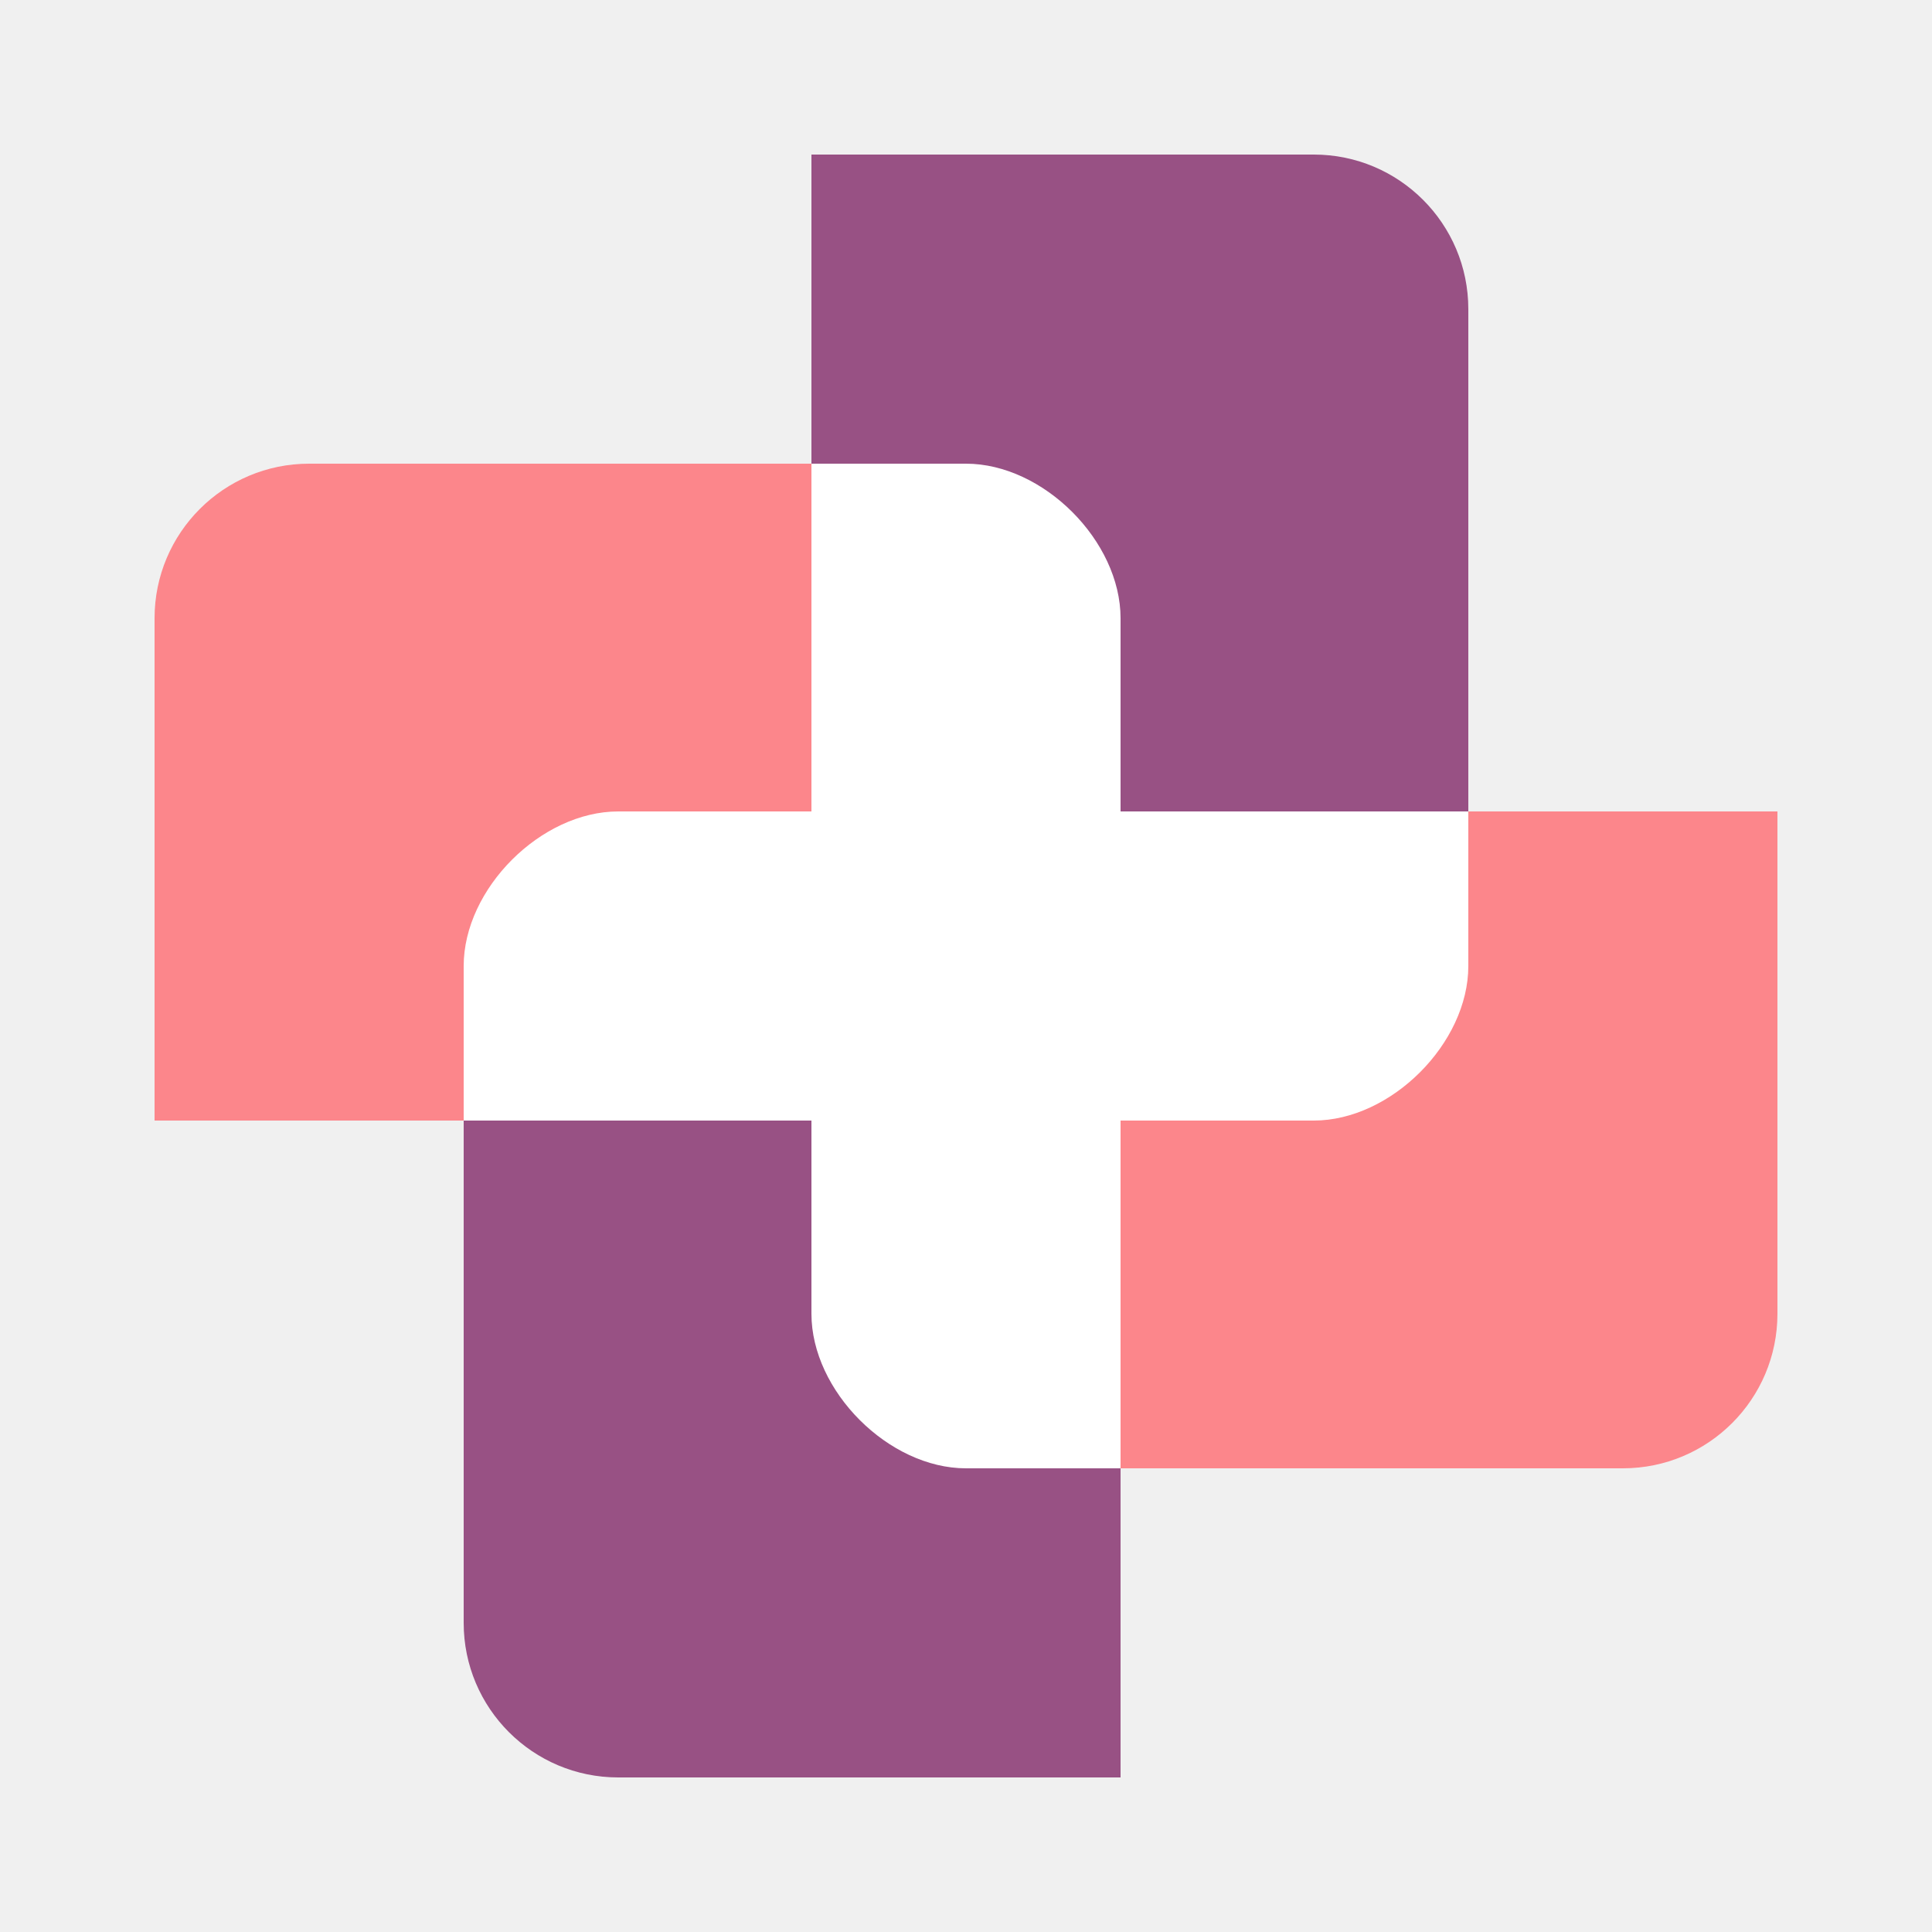
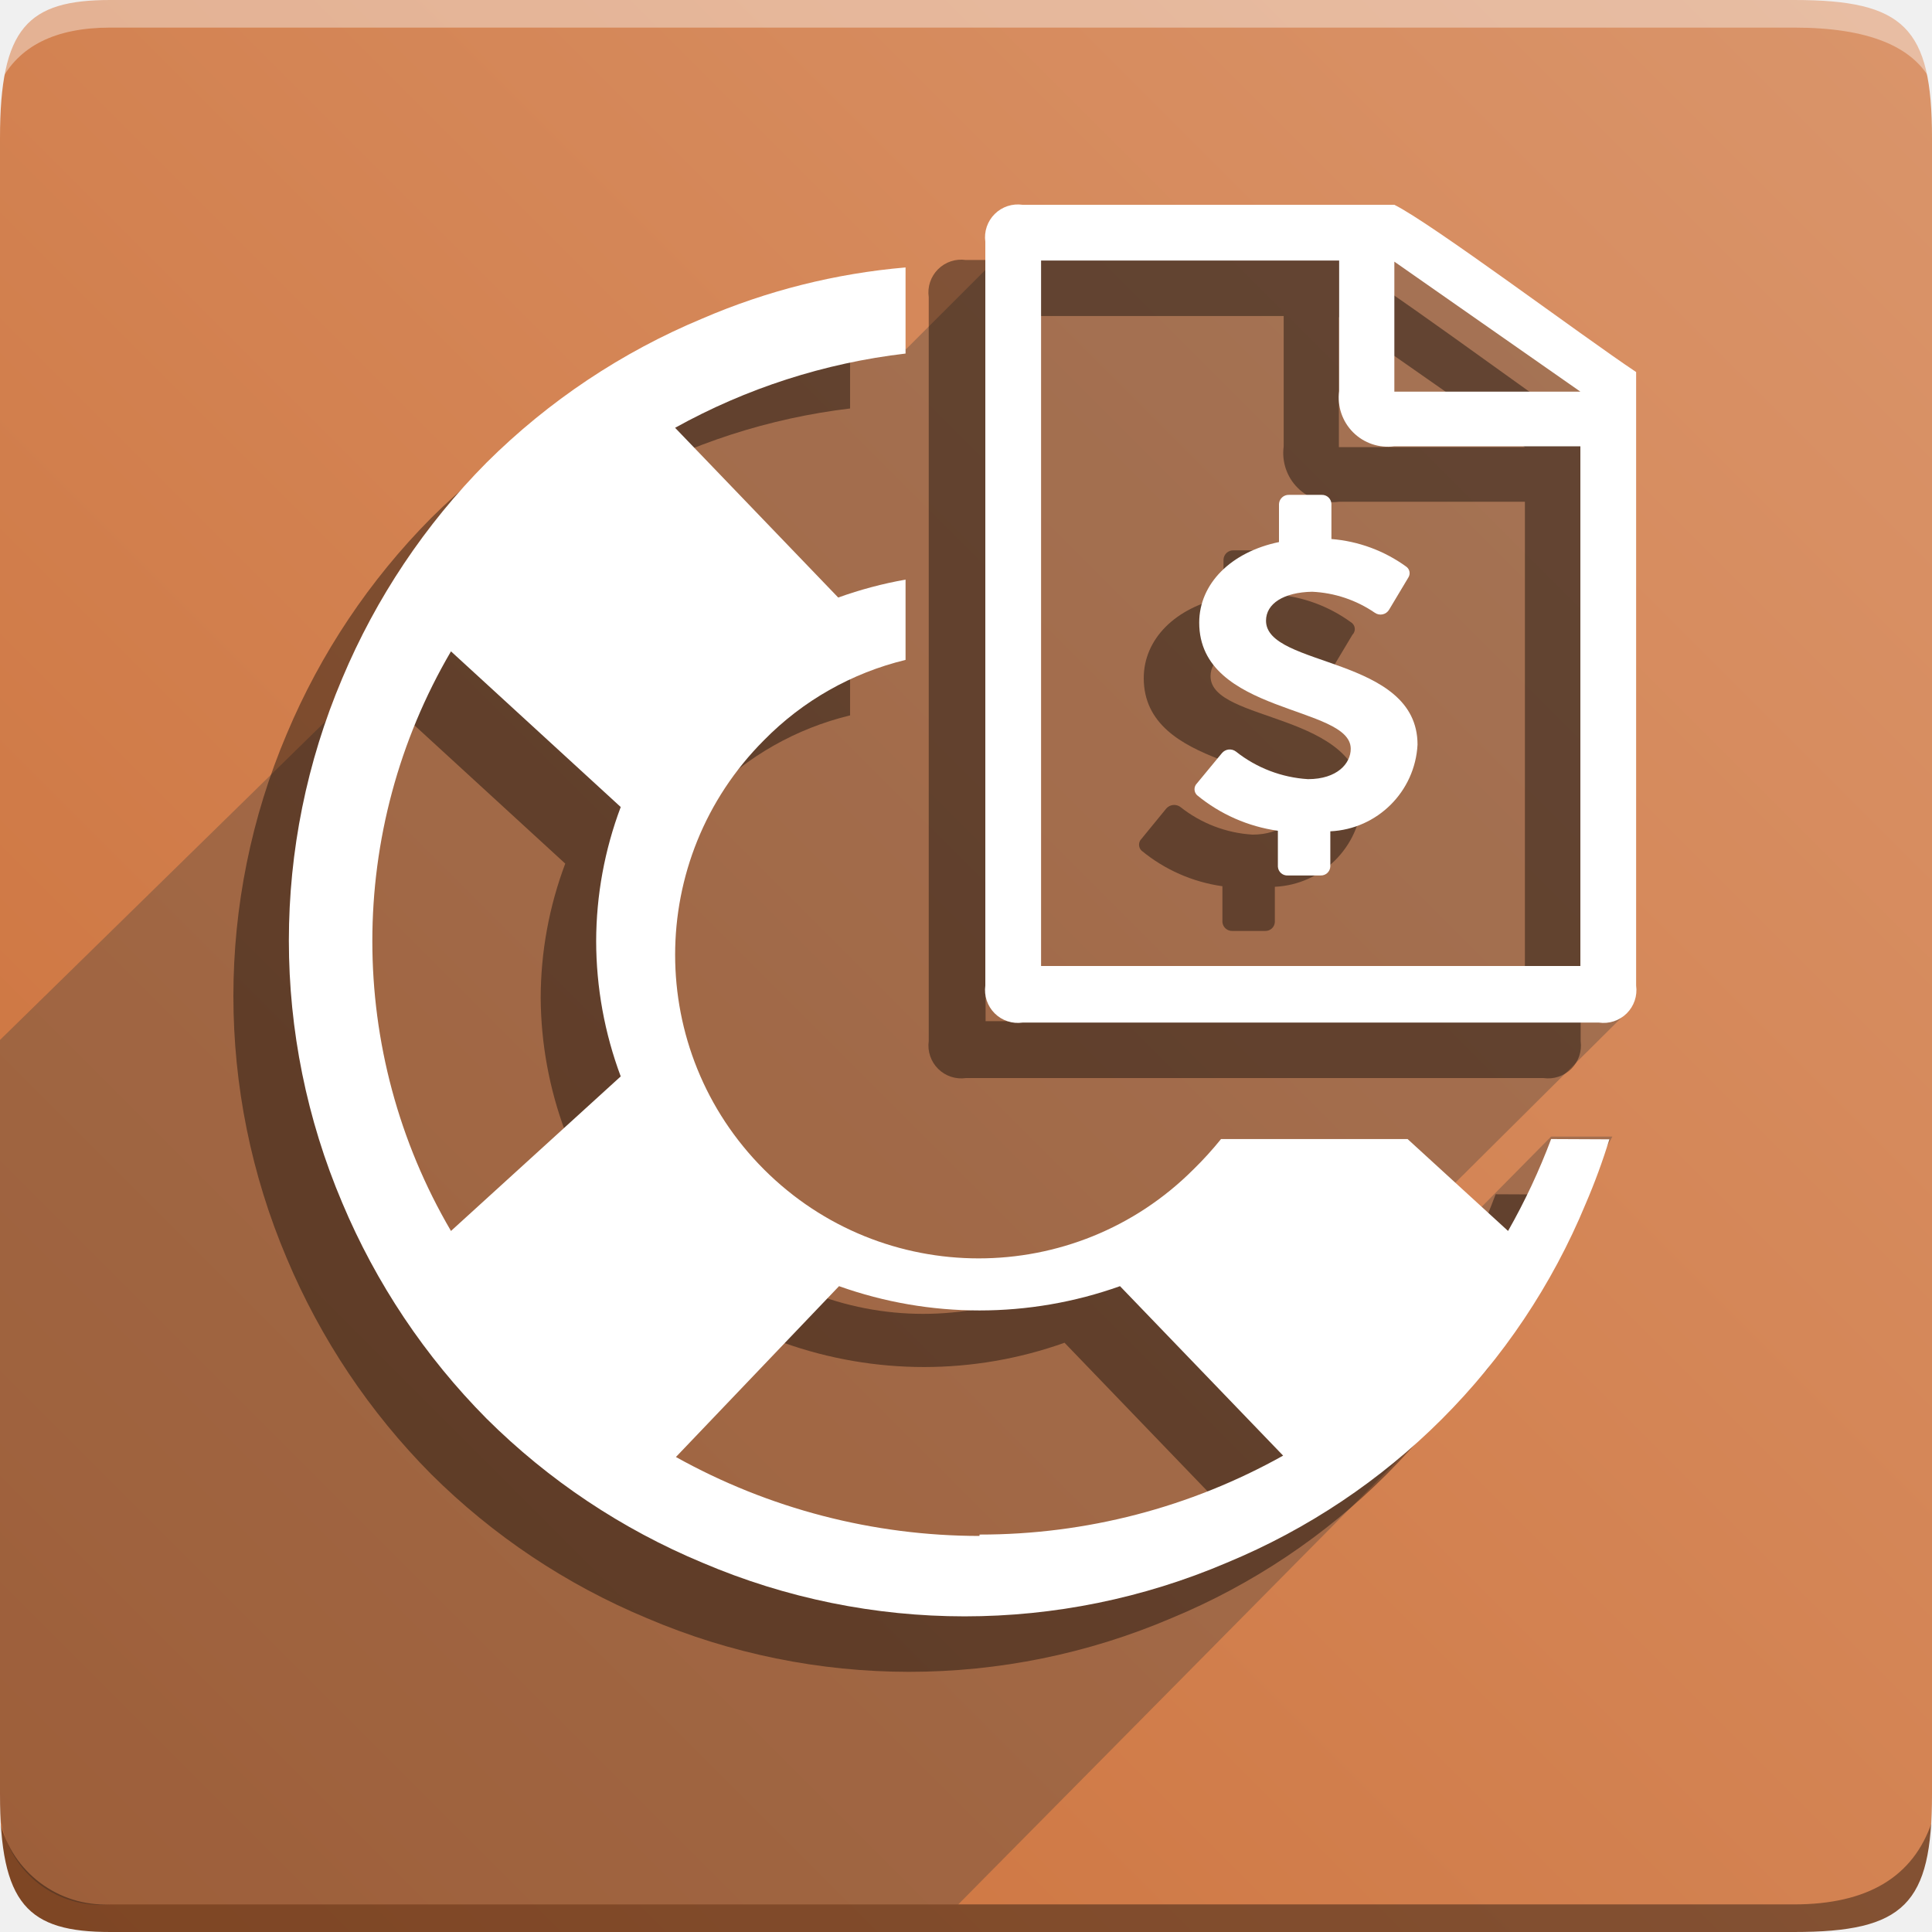
- <svg xmlns="http://www.w3.org/2000/svg" width="50" height="50" viewBox="0 0 50 50">
-   <path d="M29 21v-9h-8v9h-9v8h9v9h8v-9h9v-8h-9Z" fill="#fff" />
-   <path fill-rule="evenodd" clip-rule="evenodd" d="M12 29H4V16a4 4 0 0 1 4-4h13v17h-9Zm0 0v-4c0-2 2-4 4-4h5v8h-9Zm26-8h8v13a4 4 0 0 1-4 4H29V21h9Zm0 0v4c0 2-2 4-4 4h-5v-8h9Z" fill="#FC868B" />
-   <path fill-rule="evenodd" clip-rule="evenodd" d="M21 12V4h13a4 4 0 0 1 4 4v13H21v-9Zm0 0h4c2 0 4 2 4 4v5h-8v-9Zm8 26v8H16a4 4 0 0 1-4-4V29h17v9Zm0 0h-4c-2 0-4-2-4-4v-5h8v9Z" fill="#985184" />
+ <svg xmlns="http://www.w3.org/2000/svg" id="Layer_1" data-name="Layer 1" viewBox="0 0 70 70">
+   <defs>
+     <mask id="mask" x="0" y="0" width="70" height="70" maskUnits="userSpaceOnUse">
+       <g id="b">
+         <path id="a" d="M4,0H65c4,0,5,1,5,5V65c0,4-1,5-5,5H4c-3,0-4-1-4-5V5C0,1,1,0,4,0Z" fill="#fff" fill-rule="evenodd" />
+       </g>
+     </mask>
+     <linearGradient id="linear-gradient" x1="-1261.07" y1="568.8" x2="-1262.07" y2="567.8" gradientTransform="matrix(70, 0, 0, -70, 88344.99, 39816)" gradientUnits="userSpaceOnUse">
+       <stop offset="0" stop-color="#da956b" />
+       <stop offset="1" stop-color="#cc7039" />
+     </linearGradient>
+   </defs>
+   <g mask="url(#mask)">
+     <g>
+       <path d="M0,0H70V70H0Z" fill-rule="evenodd" fill="url(#linear-gradient)" />
+       <path d="M4,1H65c2.67,0,4.33.67,5,2V0H0V3C.67,1.67,2,1,4,1Z" fill="#fff" fill-opacity="0.38" fill-rule="evenodd" />
+       <path d="M34.72,69H4a3.66,3.66,0,0,1-4-4V37.68l11.85-11.6L23.11,15.4l9-3.8.71,1.06h0l3.32-3.32,14-1.78,8.3,6L59,36.62,52.58,43l1.05.78,2.57-2.6h2.22L53.9,49.61Z" fill="#393939" fill-rule="evenodd" opacity="0.32" style="isolation: isolate" />
+       <path d="M4,69H65c2.67,0,4.33-1,5-3v4H0V66A3.92,3.92,0,0,0,4,69Z" fill-opacity="0.38" fill-rule="evenodd" />
+       <g>
+         <g opacity="0.4">
+           <path id="e" d="M57.27,15.49V37.72a1.19,1.19,0,0,1-1.35,1.34H35a1.19,1.19,0,0,1-1.35-1.34V10.77A1.19,1.19,0,0,1,35,9.42H48.51C49.86,10.1,55.25,14.14,57.27,15.49Zm-8.76-4v4.71h6.74ZM55.25,37V18.18H48.51a1.78,1.78,0,0,1-2-2V11.45H35.71V37ZM43.86,24.5c0,1.7,5.49,1.27,5.49,4.49a3.32,3.32,0,0,1-3.16,3.14v1.28a.34.34,0,0,1-.35.32H44.65a.35.35,0,0,1-.36-.32v-1.3a5.9,5.9,0,0,1-2.93-1.29.3.3,0,0,1,0-.43h0l.9-1.1a.38.38,0,0,1,.51-.05,4.66,4.66,0,0,0,2.61,1c1.07,0,1.55-.57,1.55-1.1,0-1.58-5.49-1.24-5.49-4.57,0-1.42,1.15-2.56,2.89-2.92V20.27a.35.35,0,0,1,.36-.33h1.19a.34.34,0,0,1,.35.33v1.27a5.34,5.34,0,0,1,2.71,1A.29.29,0,0,1,49,23l-.7,1.17a.36.36,0,0,1-.52.11,4.34,4.34,0,0,0-2.27-.76C44.5,23.47,43.86,23.88,43.86,24.5Z" />
+           <path d="M54.19,43.27a22.9,22.9,0,0,1-1.56,3.34L49,43.27H42.23a12.63,12.63,0,0,1-1,1.11,11,11,0,0,1-15.56,0,11,11,0,0,1,0-15.55,10.71,10.71,0,0,1,5.13-2.91V23a14.89,14.89,0,0,0-2.44.65l-5.91-6.15a22.8,22.8,0,0,1,8.35-2.7V11.7a23.71,23.71,0,0,0-7.36,1.85,24.37,24.37,0,0,0-7.82,5.22,24.67,24.67,0,0,0-5.23,7.82,24.3,24.3,0,0,0,0,19,24.67,24.67,0,0,0,5.23,7.82,24.37,24.37,0,0,0,7.82,5.22,24.19,24.19,0,0,0,19,0,24,24,0,0,0,13-13,22,22,0,0,0,.86-2.35ZM20.48,41l-6.15,5.65a20.77,20.77,0,0,1,0-21l6.15,5.64a13.88,13.88,0,0,0-.89,4.86A14.11,14.11,0,0,0,20.48,41Zm13,16.65a22.62,22.62,0,0,1-11-2.86l5.91-6.14a15.16,15.16,0,0,0,10.18,0l5.91,6.14A22.48,22.48,0,0,1,33.48,57.61Z" fill-rule="evenodd" />
+         </g>
+         <g>
+           <path id="e-2" data-name="e" d="M59.28,13.48V35.71a1.19,1.19,0,0,1-1.35,1.34H37.05a1.19,1.19,0,0,1-1.35-1.34V8.76a1.19,1.19,0,0,1,1.35-1.34H50.52C51.87,8.09,57.26,12.13,59.28,13.48Zm-8.76-4v4.71h6.74ZM57.26,35V16.17H50.52a1.78,1.78,0,0,1-2-2V9.44H37.72V35ZM45.87,22.49c0,1.7,5.49,1.27,5.49,4.49a3.32,3.32,0,0,1-3.16,3.14V31.4a.34.34,0,0,1-.35.32H46.66a.34.34,0,0,1-.36-.32V30.1a5.9,5.9,0,0,1-2.93-1.29.3.3,0,0,1,0-.43h0l.9-1.09a.37.37,0,0,1,.51-.06,4.66,4.66,0,0,0,2.61,1c1.06,0,1.55-.57,1.55-1.1,0-1.58-5.49-1.24-5.49-4.57,0-1.41,1.15-2.56,2.89-2.92V18.26a.35.35,0,0,1,.36-.33h1.19a.34.34,0,0,1,.35.33v1.27a5.34,5.34,0,0,1,2.71,1,.29.29,0,0,1,.08.39l-.7,1.17a.36.36,0,0,1-.52.11,4.37,4.37,0,0,0-2.27-.76C46.51,21.46,45.87,21.87,45.87,22.49Z" fill="#fff" />
+           <path d="M56.2,41.27a23.29,23.29,0,0,1-1.56,3.33L51,41.27H44.24a12.51,12.51,0,0,1-1,1.1,11,11,0,0,1-15.56,0,11,11,0,0,1,0-15.55,10.71,10.71,0,0,1,5.13-2.91V21a14.89,14.89,0,0,0-2.44.65l-5.91-6.15a22.6,22.6,0,0,1,8.35-2.69V9.69a23.71,23.71,0,0,0-7.36,1.85,24.37,24.37,0,0,0-7.82,5.22,24.67,24.67,0,0,0-5.23,7.82,24.3,24.3,0,0,0,0,19,24.67,24.67,0,0,0,5.23,7.82,24.37,24.37,0,0,0,7.82,5.22,24.19,24.19,0,0,0,19,0,24,24,0,0,0,13-13,22.69,22.69,0,0,0,.86-2.34ZM22.49,39,16.34,44.6a20.77,20.77,0,0,1,0-21l6.15,5.64a13.88,13.88,0,0,0-.89,4.86A14.07,14.07,0,0,0,22.49,39Zm13,16.65a22.62,22.62,0,0,1-11-2.86L30.4,46.6a15.16,15.16,0,0,0,10.18,0l5.91,6.14A22.48,22.48,0,0,1,35.49,55.6Z" fill="#fff" fill-rule="evenodd" />
+         </g>
+       </g>
+     </g>
+   </g>
</svg>
